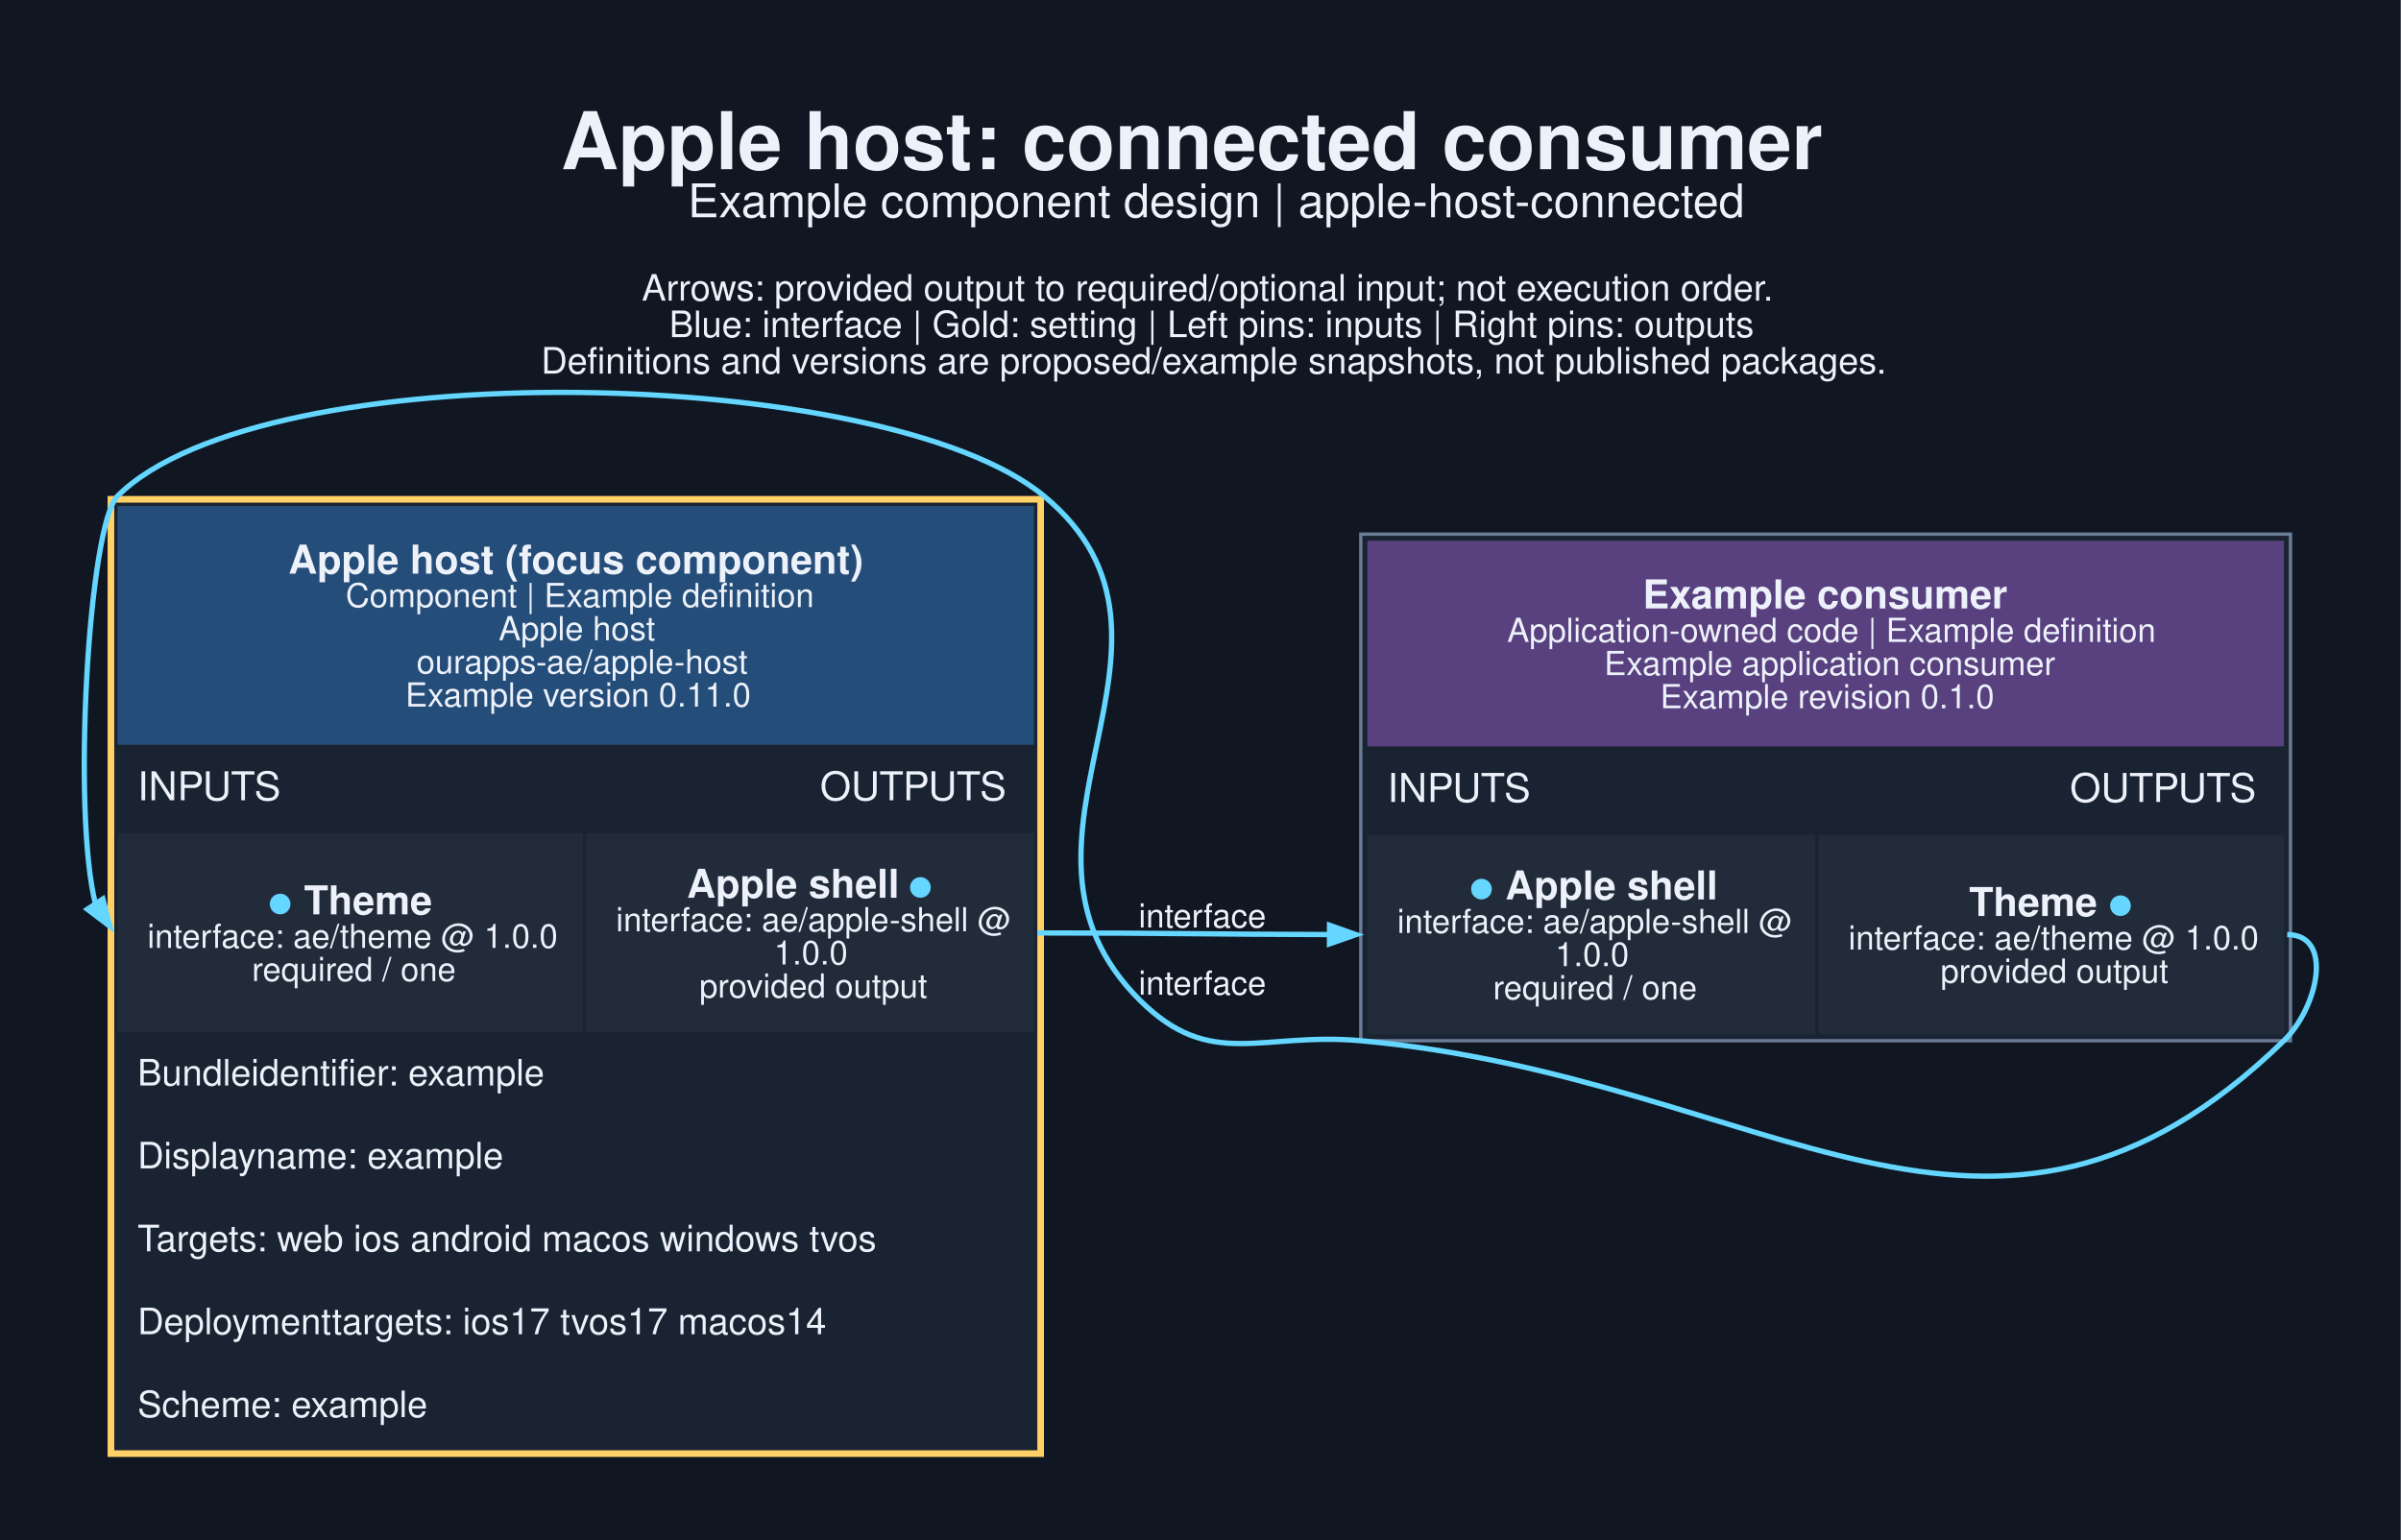
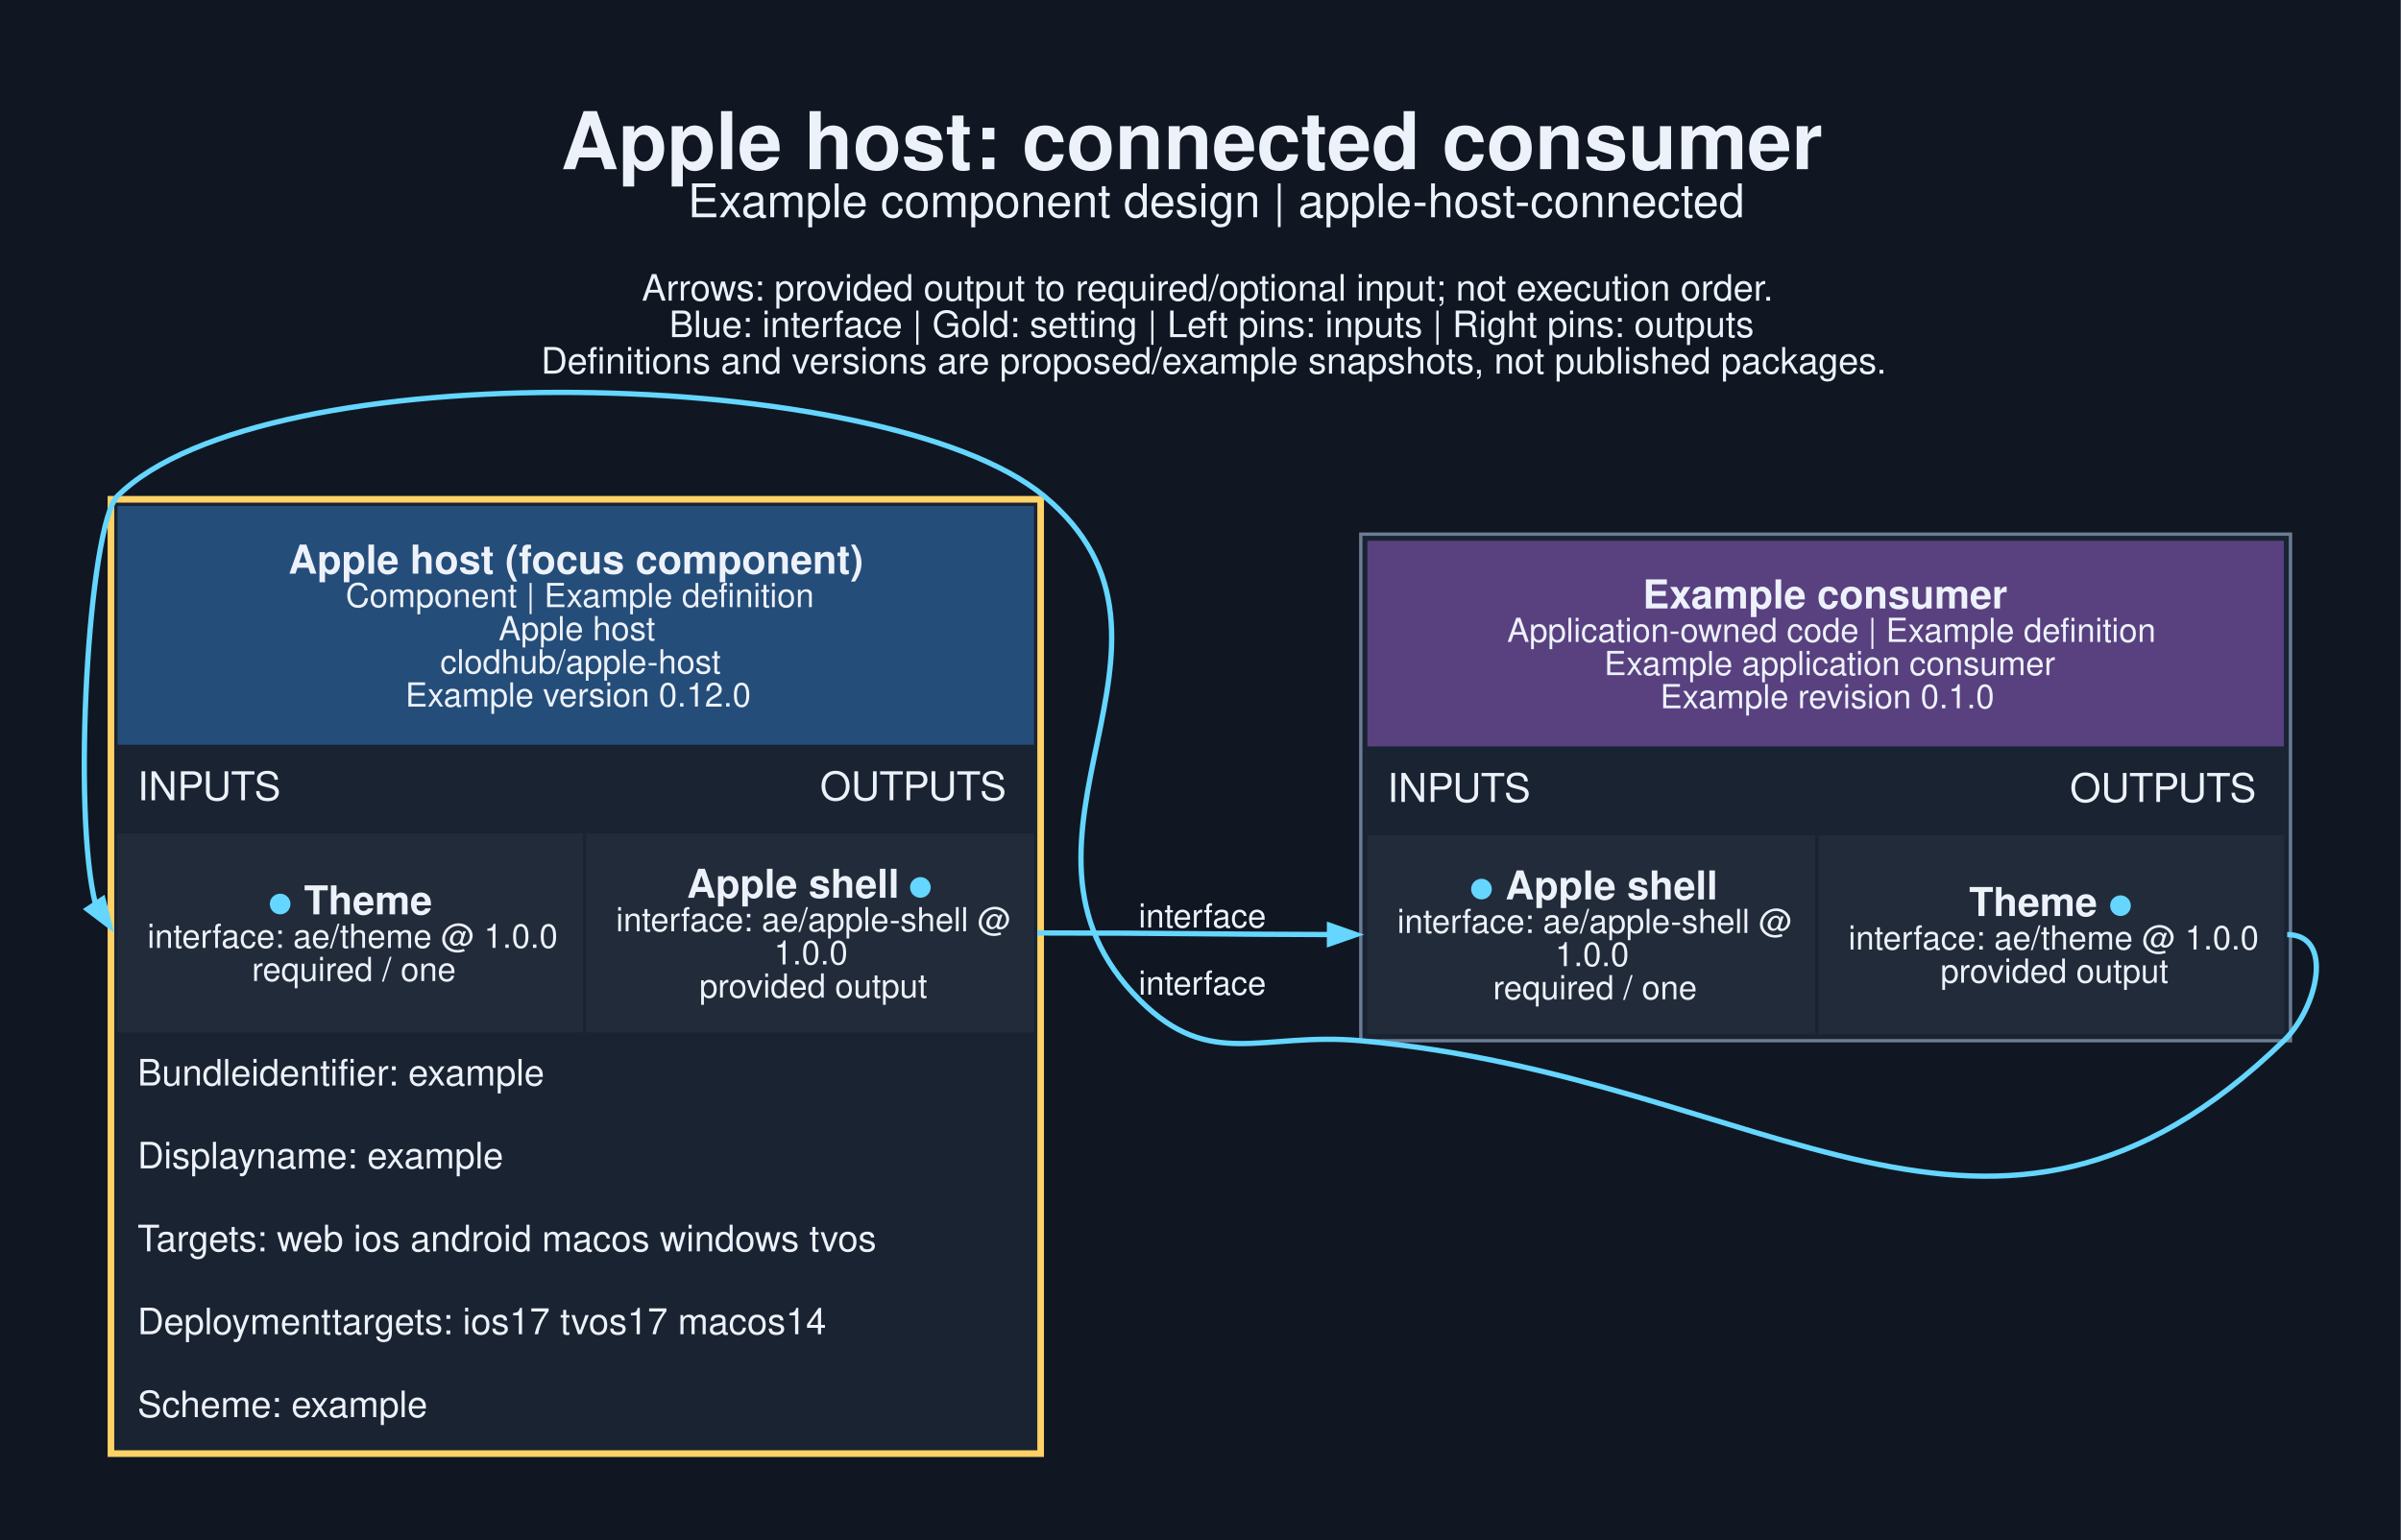
<svg xmlns="http://www.w3.org/2000/svg" width="965pt" height="619pt" viewBox="0.00 0.00 965.00 619.00">
  <g id="graph0" class="graph" transform="scale(1.33333 1.33333) rotate(0) translate(25.2 439.31)">
    <polygon fill="#101722" stroke="none" points="-25.2,25.2 -25.2,-439.31 698.48,-439.31 698.48,25.2 -25.2,25.2" />
    <text xml:space="preserve" text-anchor="start" x="143.89" y="-388.31" font-family="Helvetica,sans-Serif" font-weight="bold" font-size="24.00" fill="#edf2fa">Apple host: connected consumer</text>
    <text xml:space="preserve" text-anchor="start" x="182.14" y="-373.81" font-family="Helvetica,sans-Serif" font-size="14.00" fill="#edf2fa">Example component design | apple-host-connected</text>
    <text xml:space="preserve" text-anchor="start" x="168.26" y="-348.66" font-family="Helvetica,sans-Serif" font-size="11.00" fill="#edf2fa">Arrows: provided output to required/optional input; not execution order.</text>
    <text xml:space="preserve" text-anchor="start" x="176.51" y="-337.66" font-family="Helvetica,sans-Serif" font-size="11.00" fill="#edf2fa">Blue: interface | Gold: setting | Left pins: inputs | Right pins: outputs</text>
    <text xml:space="preserve" text-anchor="start" x="137.89" y="-326.66" font-family="Helvetica,sans-Serif" font-size="11.00" fill="#edf2fa">Definitions and versions are proposed/example snapshots, not published packages.</text>
    <g id="node1" class="node">
      <polygon fill="#1a2332" stroke="none" points="7.24,0 7.24,-289.75 289.49,-289.75 289.49,0 7.24,0" />
      <polygon fill="#254d79" stroke="none" points="10.24,-214.75 10.24,-286.75 286.49,-286.75 286.49,-214.75 10.24,-214.75" />
      <text xml:space="preserve" text-anchor="start" x="61.74" y="-266.35" font-family="Helvetica,sans-Serif" font-weight="bold" font-size="12.00" fill="#edf2fa">Apple host (focus component)</text>
      <text xml:space="preserve" text-anchor="start" x="78.99" y="-256.25" font-family="Helvetica,sans-Serif" font-size="10.00" fill="#edf2fa">Component | Example definition</text>
      <text xml:space="preserve" text-anchor="start" x="125.11" y="-246.25" font-family="Helvetica,sans-Serif" font-size="10.00" fill="#edf2fa">Apple host</text>
-       <text xml:space="preserve" text-anchor="start" x="100.36" y="-236.25" font-family="Helvetica,sans-Serif" font-size="10.00" fill="#edf2fa">ourapps-ae/apple-host</text>
-       <text xml:space="preserve" text-anchor="start" x="96.99" y="-226.25" font-family="Helvetica,sans-Serif" font-size="10.00" fill="#edf2fa">Example version 0.11.0</text>
+       <text xml:space="preserve" text-anchor="start" x="107.49" y="-236.25" font-family="Helvetica,sans-Serif" font-size="10.00" fill="#edf2fa">clodhub/apple-host</text>
+       <text xml:space="preserve" text-anchor="start" x="96.99" y="-226.25" font-family="Helvetica,sans-Serif" font-size="10.00" fill="#edf2fa">Example version 0.12.0</text>
      <text xml:space="preserve" text-anchor="start" x="16.24" y="-198" font-family="Helvetica,sans-Serif" font-size="12.00" fill="#edf2fa">INPUTS</text>
      <text xml:space="preserve" text-anchor="start" x="221.99" y="-198" font-family="Helvetica,sans-Serif" font-size="12.00" fill="#edf2fa">OUTPUTS</text>
      <polygon fill="#222b3a" stroke="none" points="10.24,-128 10.24,-188 150.49,-188 150.49,-128 10.24,-128" />
      <text xml:space="preserve" text-anchor="start" x="55.61" y="-163.6" font-family="Helvetica,sans-Serif" font-weight="bold" font-size="12.00" fill="#65d6ff">●</text>
      <text xml:space="preserve" text-anchor="start" x="63.11" y="-163.6" font-family="Helvetica,sans-Serif" font-weight="bold" font-size="12.00" fill="#edf2fa"> Theme</text>
      <text xml:space="preserve" text-anchor="start" x="19.24" y="-153.5" font-family="Helvetica,sans-Serif" font-size="10.00" fill="#edf2fa">interface: ae/theme @ 1.0.0</text>
      <text xml:space="preserve" text-anchor="start" x="50.74" y="-143.5" font-family="Helvetica,sans-Serif" font-size="10.00" fill="#edf2fa">required / one</text>
      <polygon fill="#222b3a" stroke="none" points="151.49,-128 151.49,-188 286.49,-188 286.49,-128 151.49,-128" />
      <text xml:space="preserve" text-anchor="start" x="181.86" y="-168.6" font-family="Helvetica,sans-Serif" font-weight="bold" font-size="12.00" fill="#edf2fa">Apple shell </text>
      <text xml:space="preserve" text-anchor="start" x="248.61" y="-168.6" font-family="Helvetica,sans-Serif" font-weight="bold" font-size="12.00" fill="#65d6ff">●</text>
      <text xml:space="preserve" text-anchor="start" x="160.49" y="-158.5" font-family="Helvetica,sans-Serif" font-size="10.00" fill="#edf2fa">interface: ae/apple-shell @</text>
      <text xml:space="preserve" text-anchor="start" x="208.11" y="-148.5" font-family="Helvetica,sans-Serif" font-size="10.00" fill="#edf2fa">1.0.0</text>
      <text xml:space="preserve" text-anchor="start" x="185.61" y="-138.5" font-family="Helvetica,sans-Serif" font-size="10.00" fill="#edf2fa">provided output</text>
      <text xml:space="preserve" text-anchor="start" x="16.24" y="-112" font-family="Helvetica,sans-Serif" font-size="11.00" fill="#edf2fa">Bundleidentifier: example</text>
      <text xml:space="preserve" text-anchor="start" x="16.24" y="-87" font-family="Helvetica,sans-Serif" font-size="11.00" fill="#edf2fa">Displayname: example</text>
      <text xml:space="preserve" text-anchor="start" x="16.24" y="-62" font-family="Helvetica,sans-Serif" font-size="11.00" fill="#edf2fa">Targets: web ios android macos windows tvos</text>
      <text xml:space="preserve" text-anchor="start" x="16.24" y="-37" font-family="Helvetica,sans-Serif" font-size="11.00" fill="#edf2fa">Deploymenttargets: ios17 tvos17 macos14</text>
      <text xml:space="preserve" text-anchor="start" x="16.24" y="-12" font-family="Helvetica,sans-Serif" font-size="11.00" fill="#edf2fa">Scheme: example</text>
      <polygon fill="none" stroke="#ffd166" stroke-width="2" points="8.24,-1 8.24,-288.75 288.49,-288.75 288.49,-1 8.24,-1" />
    </g>
    <g id="node2" class="node">
      <polygon fill="#1a2332" stroke="none" points="384.99,-125.5 384.99,-278.25 665.24,-278.25 665.24,-125.5 384.99,-125.5" />
      <polygon fill="#594180" stroke="none" points="386.99,-214.25 386.99,-276.25 663.24,-276.25 663.24,-214.25 386.99,-214.25" />
      <text xml:space="preserve" text-anchor="start" x="469.99" y="-255.85" font-family="Helvetica,sans-Serif" font-weight="bold" font-size="12.00" fill="#edf2fa">Example consumer</text>
      <text xml:space="preserve" text-anchor="start" x="429.11" y="-245.75" font-family="Helvetica,sans-Serif" font-size="10.00" fill="#edf2fa">Application-owned code | Example definition</text>
      <text xml:space="preserve" text-anchor="start" x="458.36" y="-235.75" font-family="Helvetica,sans-Serif" font-size="10.00" fill="#edf2fa">Example application consumer</text>
      <text xml:space="preserve" text-anchor="start" x="475.24" y="-225.75" font-family="Helvetica,sans-Serif" font-size="10.00" fill="#edf2fa">Example revision 0.1.0</text>
      <text xml:space="preserve" text-anchor="start" x="392.99" y="-197.5" font-family="Helvetica,sans-Serif" font-size="12.00" fill="#edf2fa">INPUTS</text>
      <text xml:space="preserve" text-anchor="start" x="598.74" y="-197.5" font-family="Helvetica,sans-Serif" font-size="12.00" fill="#edf2fa">OUTPUTS</text>
      <polygon fill="#222b3a" stroke="none" points="386.99,-127.5 386.99,-187.5 521.99,-187.5 521.99,-127.5 386.99,-127.5" />
      <text xml:space="preserve" text-anchor="start" x="417.74" y="-168.1" font-family="Helvetica,sans-Serif" font-weight="bold" font-size="12.00" fill="#65d6ff">●</text>
      <text xml:space="preserve" text-anchor="start" x="425.24" y="-168.1" font-family="Helvetica,sans-Serif" font-weight="bold" font-size="12.00" fill="#edf2fa"> Apple shell</text>
      <text xml:space="preserve" text-anchor="start" x="395.99" y="-158" font-family="Helvetica,sans-Serif" font-size="10.00" fill="#edf2fa">interface: ae/apple-shell @</text>
      <text xml:space="preserve" text-anchor="start" x="443.61" y="-148" font-family="Helvetica,sans-Serif" font-size="10.00" fill="#edf2fa">1.0.0</text>
      <text xml:space="preserve" text-anchor="start" x="424.86" y="-138" font-family="Helvetica,sans-Serif" font-size="10.00" fill="#edf2fa">required / one</text>
      <polygon fill="#222b3a" stroke="none" points="522.99,-127.5 522.99,-187.5 663.24,-187.5 663.24,-127.5 522.99,-127.5" />
      <text xml:space="preserve" text-anchor="start" x="568.36" y="-163.1" font-family="Helvetica,sans-Serif" font-weight="bold" font-size="12.00" fill="#edf2fa">Theme </text>
      <text xml:space="preserve" text-anchor="start" x="610.36" y="-163.1" font-family="Helvetica,sans-Serif" font-weight="bold" font-size="12.00" fill="#65d6ff">●</text>
      <text xml:space="preserve" text-anchor="start" x="531.99" y="-153" font-family="Helvetica,sans-Serif" font-size="10.00" fill="#edf2fa">interface: ae/theme @ 1.0.0</text>
      <text xml:space="preserve" text-anchor="start" x="559.74" y="-143" font-family="Helvetica,sans-Serif" font-size="10.00" fill="#edf2fa">provided output</text>
      <polygon fill="none" stroke="#6b7d95" points="384.99,-125.5 384.99,-278.25 665.24,-278.25 665.24,-125.5 384.99,-125.5" />
    </g>
    <g id="edge1" class="edge">
      <path fill="none" stroke="#65d6ff" stroke-width="1.6" d="M287.49,-158C327.67,-158 340.19,-157.58 375.84,-157.51" />
      <polygon fill="#65d6ff" stroke="#65d6ff" stroke-width="1.6" points="375.57,-160.31 383.56,-157.5 375.56,-154.71 375.57,-160.31" />
      <text xml:space="preserve" text-anchor="middle" x="337.24" y="-159.64" font-family="Helvetica,sans-Serif" font-size="10.00" fill="#edf2fa">interface</text>
    </g>
    <g id="edge2" class="edge">
      <path fill="none" stroke="#65d6ff" stroke-width="1.6" d="M664.24,-157.5C678.47,-157.5 673.45,-135.4 663.24,-125.5 574.44,-39.43 508.15,-114.36 384.99,-125.5 355.07,-128.21 339.81,-116.47 318.49,-137.62 269.62,-186.1 342.52,-245.87 289.49,-289.75 241.67,-329.31 54.28,-333.46 10.24,-289.75 1.51,-281.09 -3.59,-194.05 3.67,-166.39" />
      <polygon fill="#65d6ff" stroke="#65d6ff" stroke-width="1.6" points="5.81,-168.23 7.9,-160.02 1.14,-165.14 5.81,-168.23" />
      <text xml:space="preserve" text-anchor="middle" x="337.24" y="-139.38" font-family="Helvetica,sans-Serif" font-size="10.00" fill="#edf2fa">interface</text>
    </g>
  </g>
</svg>
